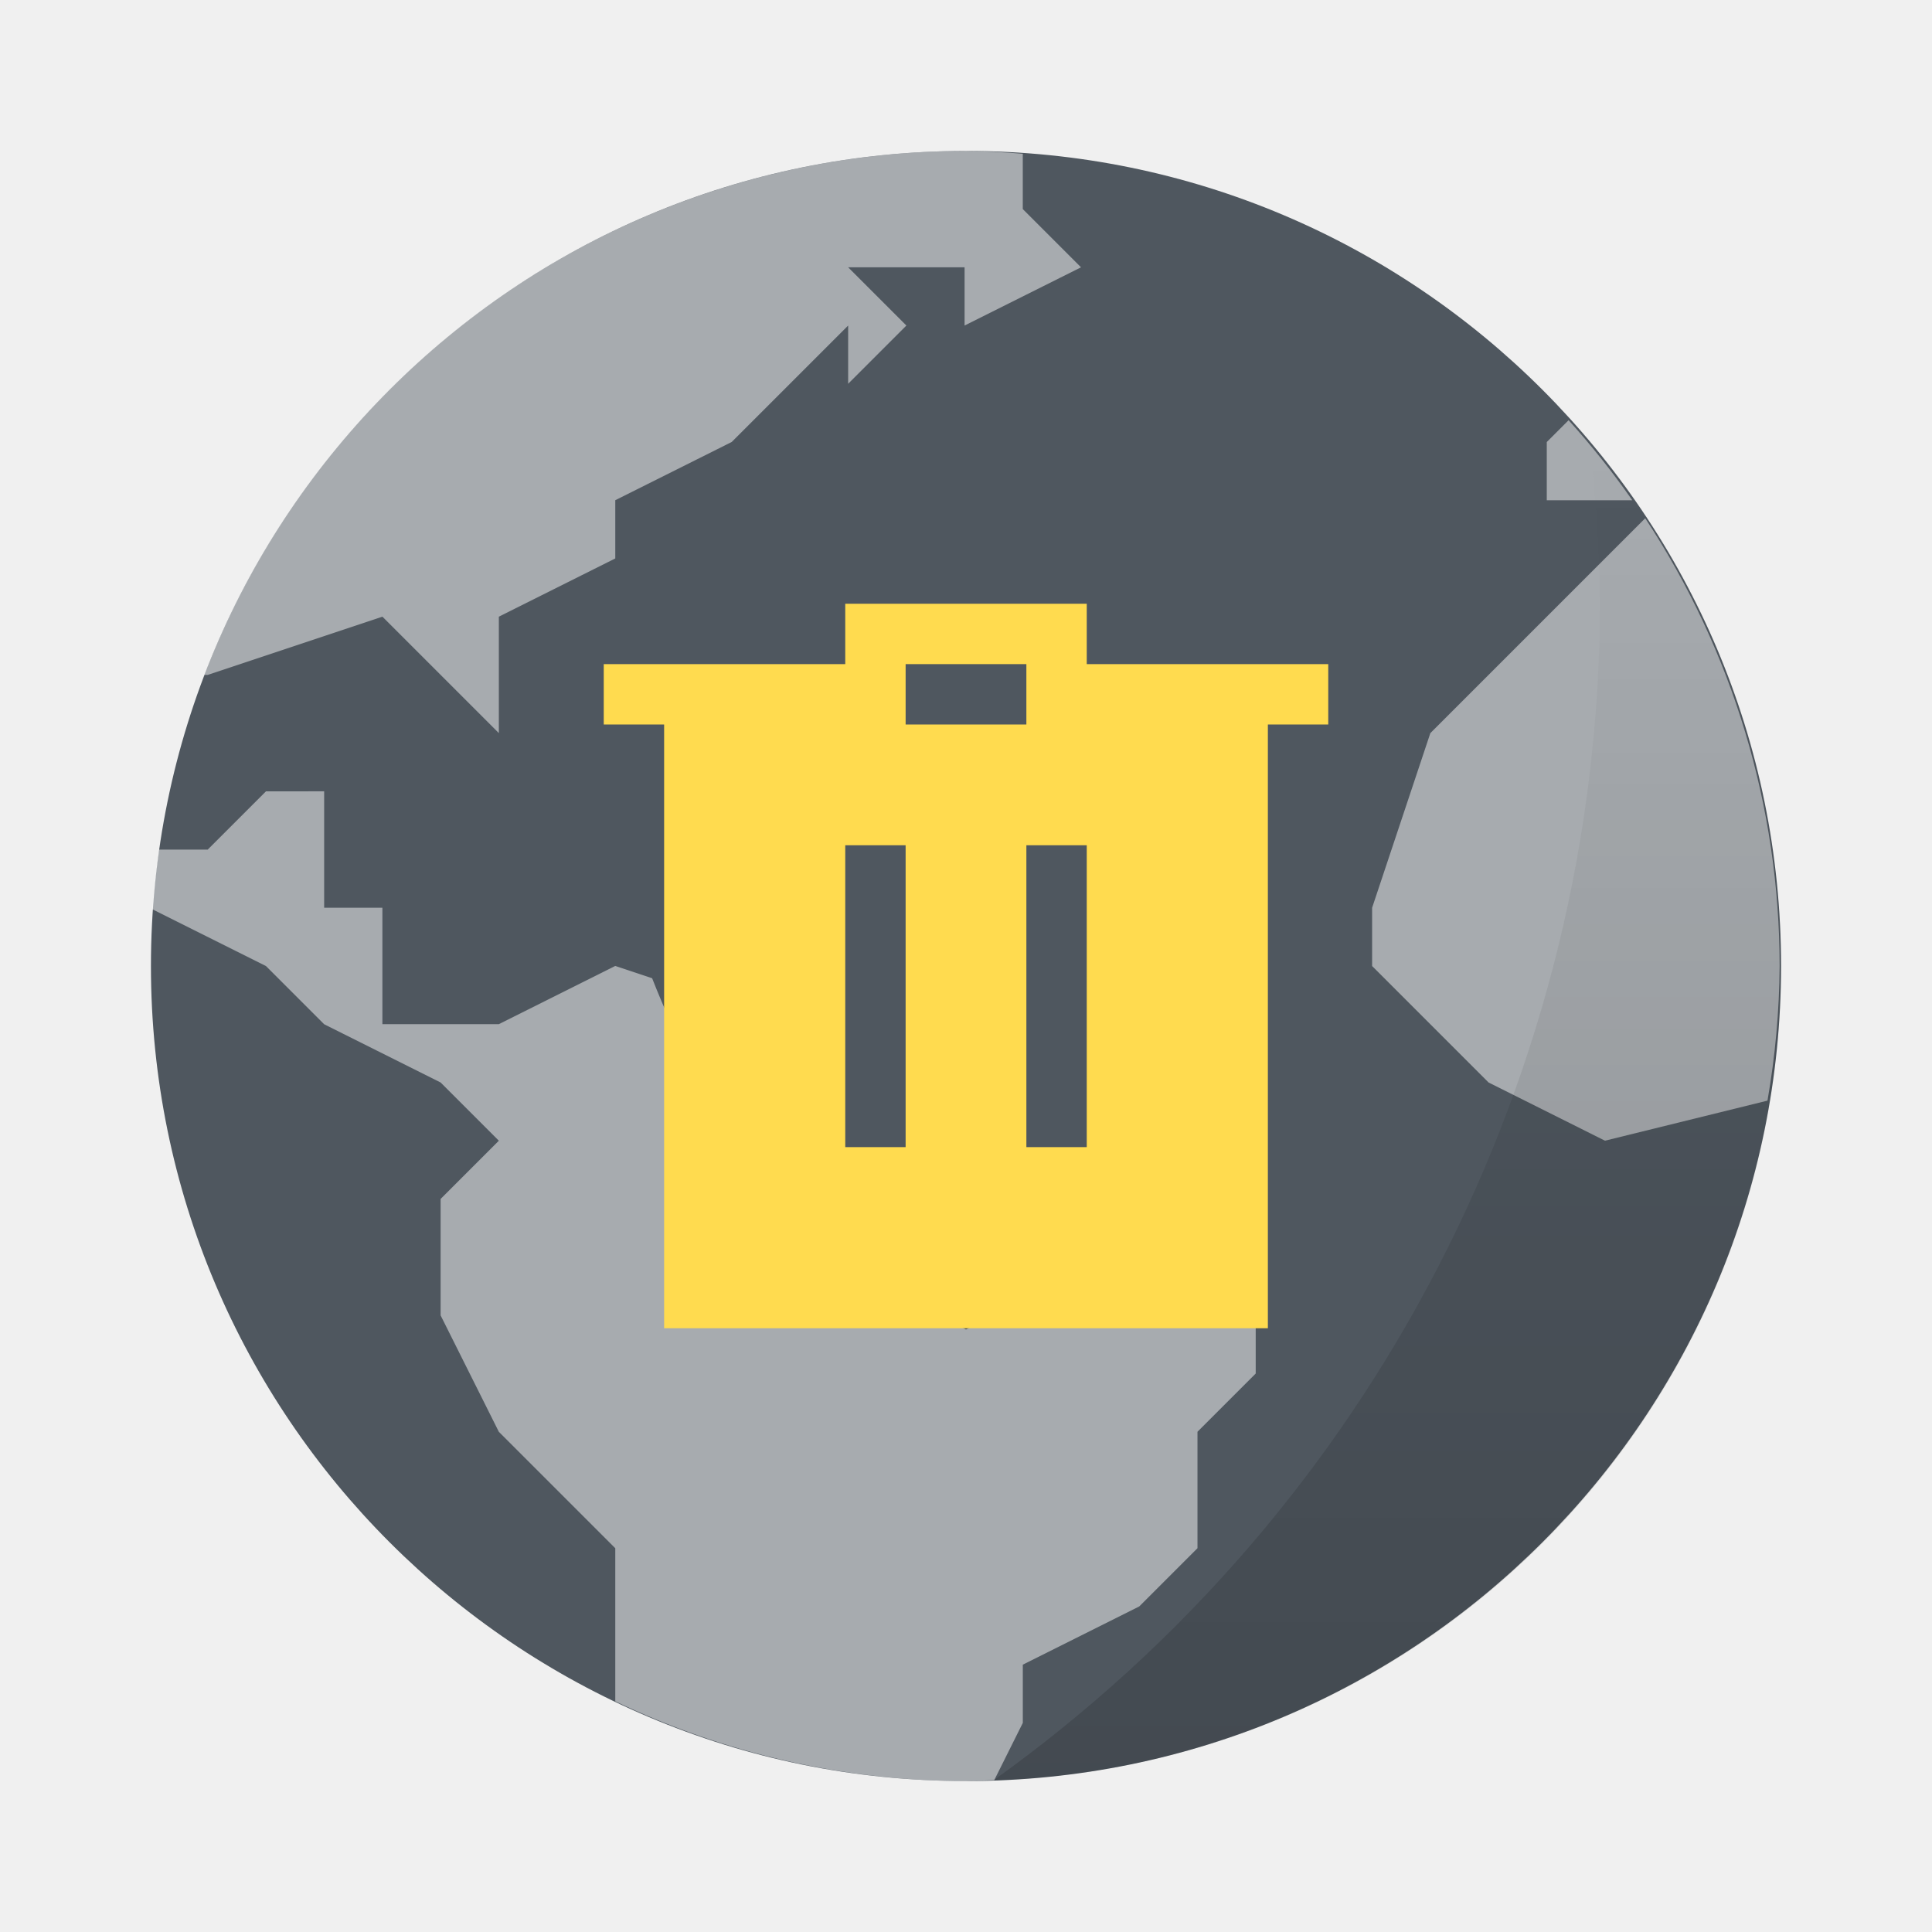
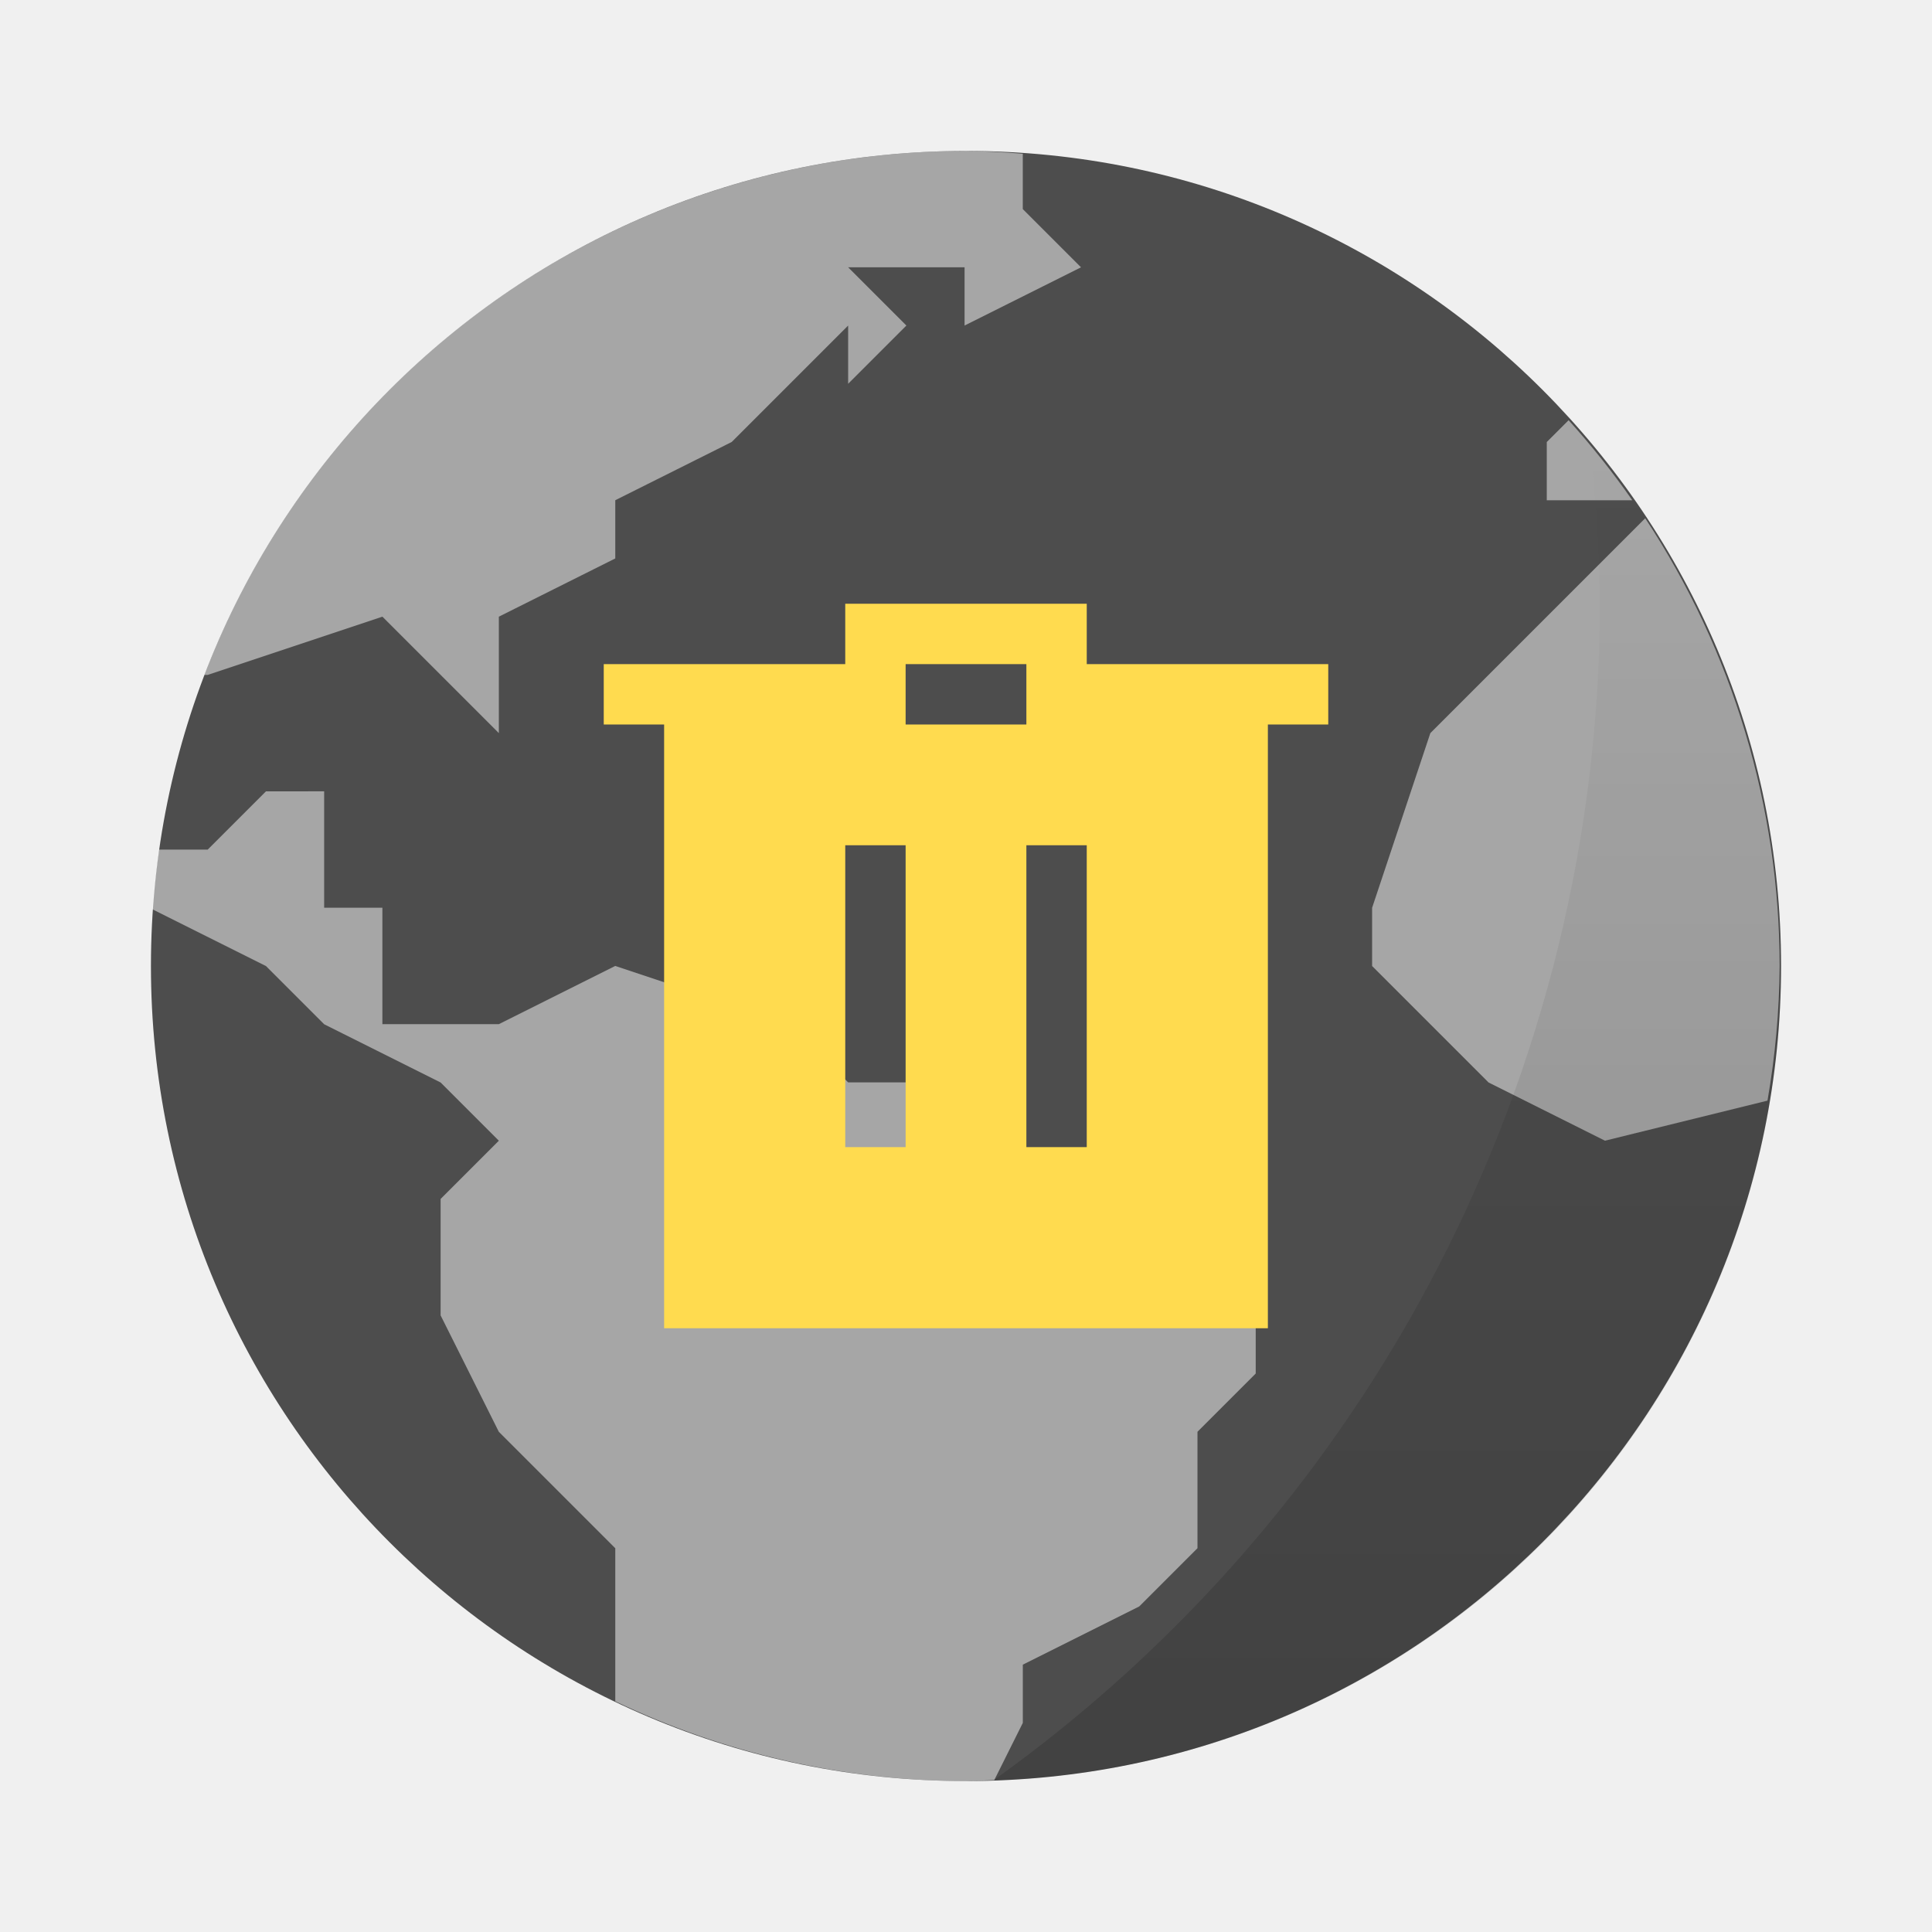
<svg xmlns="http://www.w3.org/2000/svg" width="64" height="64" version="1.1">
  <defs>
    <linearGradient id="a" x1="40" x2="40" y1="59" y2="15" gradientUnits="userSpaceOnUse">
      <stop offset="0" />
      <stop stop-opacity="0" offset="1" />
    </linearGradient>
  </defs>
-   <rect x="5" y="5" width="54" height="54" rx="27" fill="#4f575f" />
+   <rect x="5" y="5" width="54" height="54" rx="27" fill="#4d4d4d" />
  <path d="m31.953 5a27 27 0 0 0-25.185 17.357h0.114l5.786-1.929 3.857 3.857v-3.857l3.857-1.929v-1.929l3.857-1.929 3.857-3.857v1.929l1.929-1.929-1.929-1.929h3.857v1.929l3.857-1.929-1.929-1.929v-1.832a27 27 0 0 0-1.929-0.096zm20.009 8.92-0.723 0.723v1.929h2.833a27 27 0 0 0-2.11-2.652zm2.538 3.248-7.118 7.118-1.929 5.786v1.929l3.857 3.857 3.857 1.929 5.383-1.327a27 27 0 0 0 0.403-4.459 27 27 0 0 0-4.453-14.833zm-45.69 9.047-1.929 1.929h-1.616c-0.096 0.656-0.17 1.313-0.218 1.973v0.004l3.763 1.88 1.929 1.929 3.857 1.929 1.929 1.929-1.929 1.929v3.857l1.929 3.857 3.857 3.857v5.07a27 27 0 0 0 11.571 2.644c0.328-0.006 0.656-0.017 0.984-0.035l0.945-1.894v-1.929l3.857-1.929 1.929-1.929v-3.857l1.929-1.929v-1.929l-1.929-1.929-5.786-1.929-3.857-3.857h-1.929l-1.929-1.929-5.786-1.929-3.857 1.929h-3.857v-3.857h-1.929v-3.857z" fill="#fff" opacity=".5" />
-   <path d="m32 20.41c2.776 2.352 6.786 3.922 11.98 4.714-0.28 2.528-0.554 4.432-1.206 6.272-1.376 3.866-2.976 6.216-4.41 7.91-2.23 2.62-4.252 3.68-6.364 4.736-2.112-1.056-4.134-2.116-6.36-4.736-1.438-1.694-3.04-4.044-4.414-7.91-0.652-1.84-0.924-3.744-1.206-6.272 5.194-0.792 9.204-2.36 11.98-4.714z" fill="#4f575f" />
  <path d="m52.631 14.553a48 48 0 0 1 0.369 5.445l-45.205 2e-3h45.205a48 48 0 0 1-20.09 38.977c14.532-0.478 26.09-12.324 26.09-26.977 0-6.665-2.395-12.747-6.369-17.447z" fill="url(#a)" opacity=".15" />
  <path d="m28 20v2h-8v2h2v20h20v-20h2v-2h-8v-2zm2 2h4v2h-4zm-2 6h2v10h-2zm6 0h2v10h-2z" fill="#ffdb4f" />
</svg>
